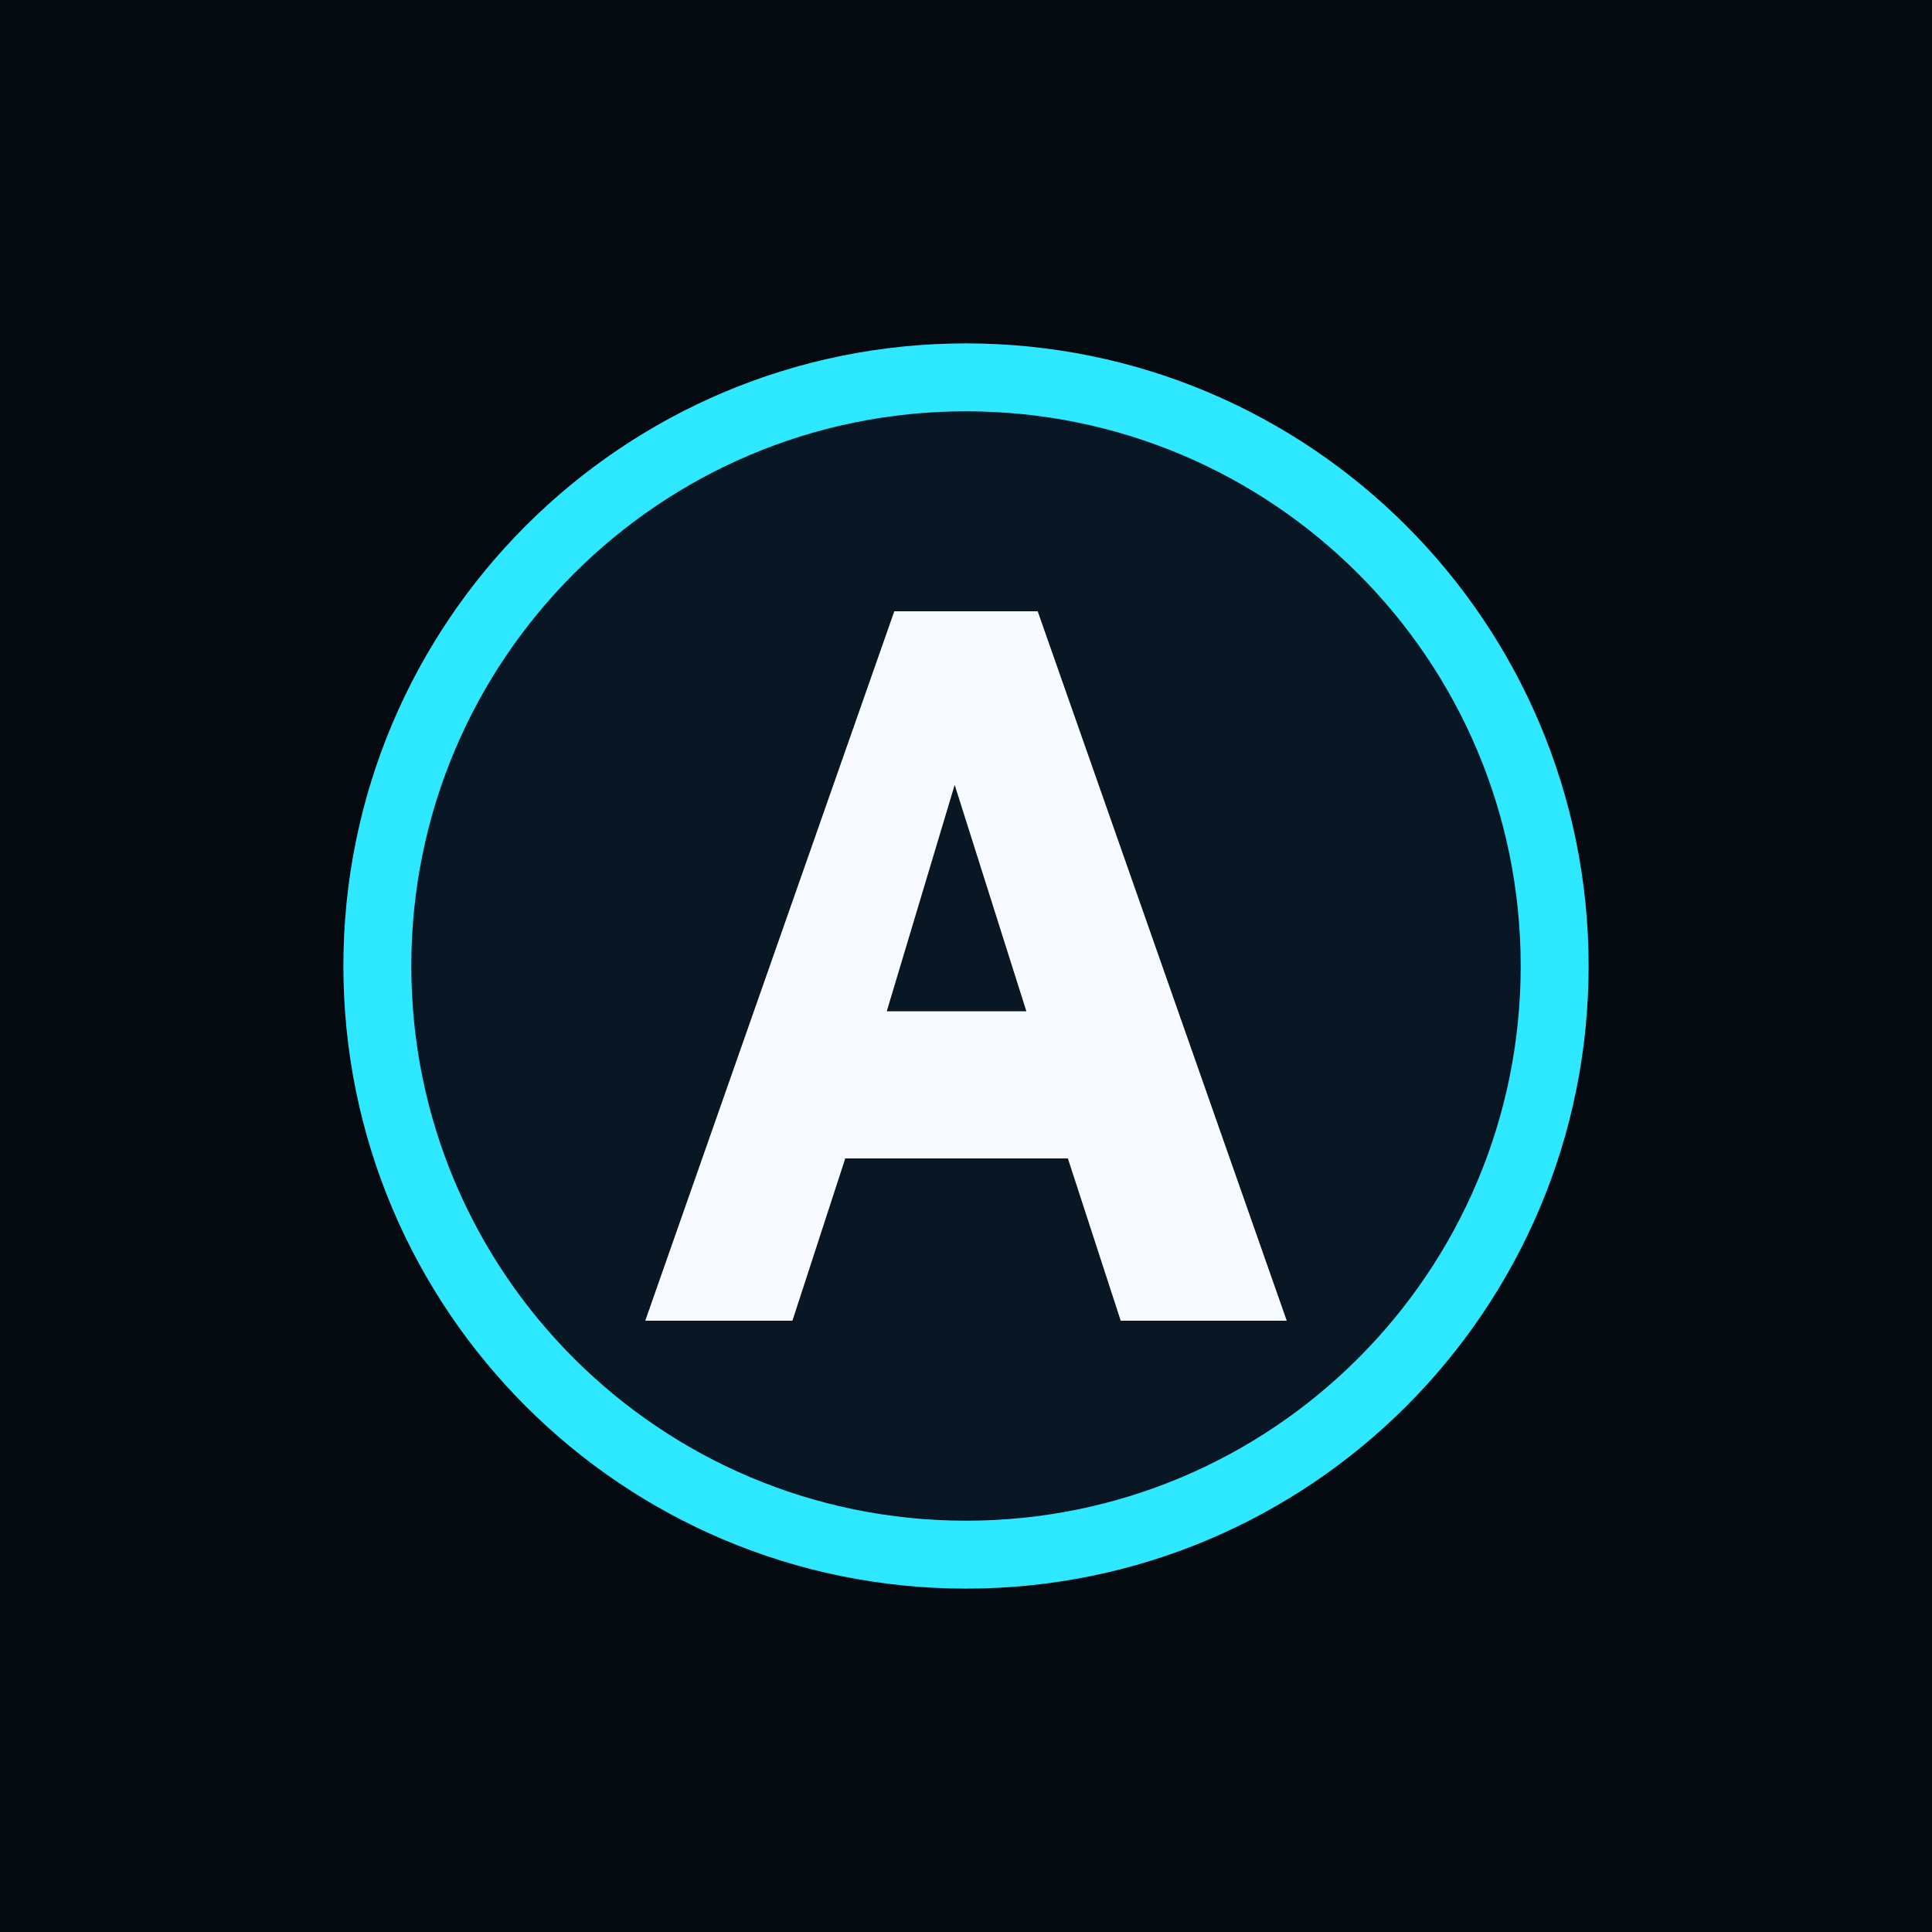
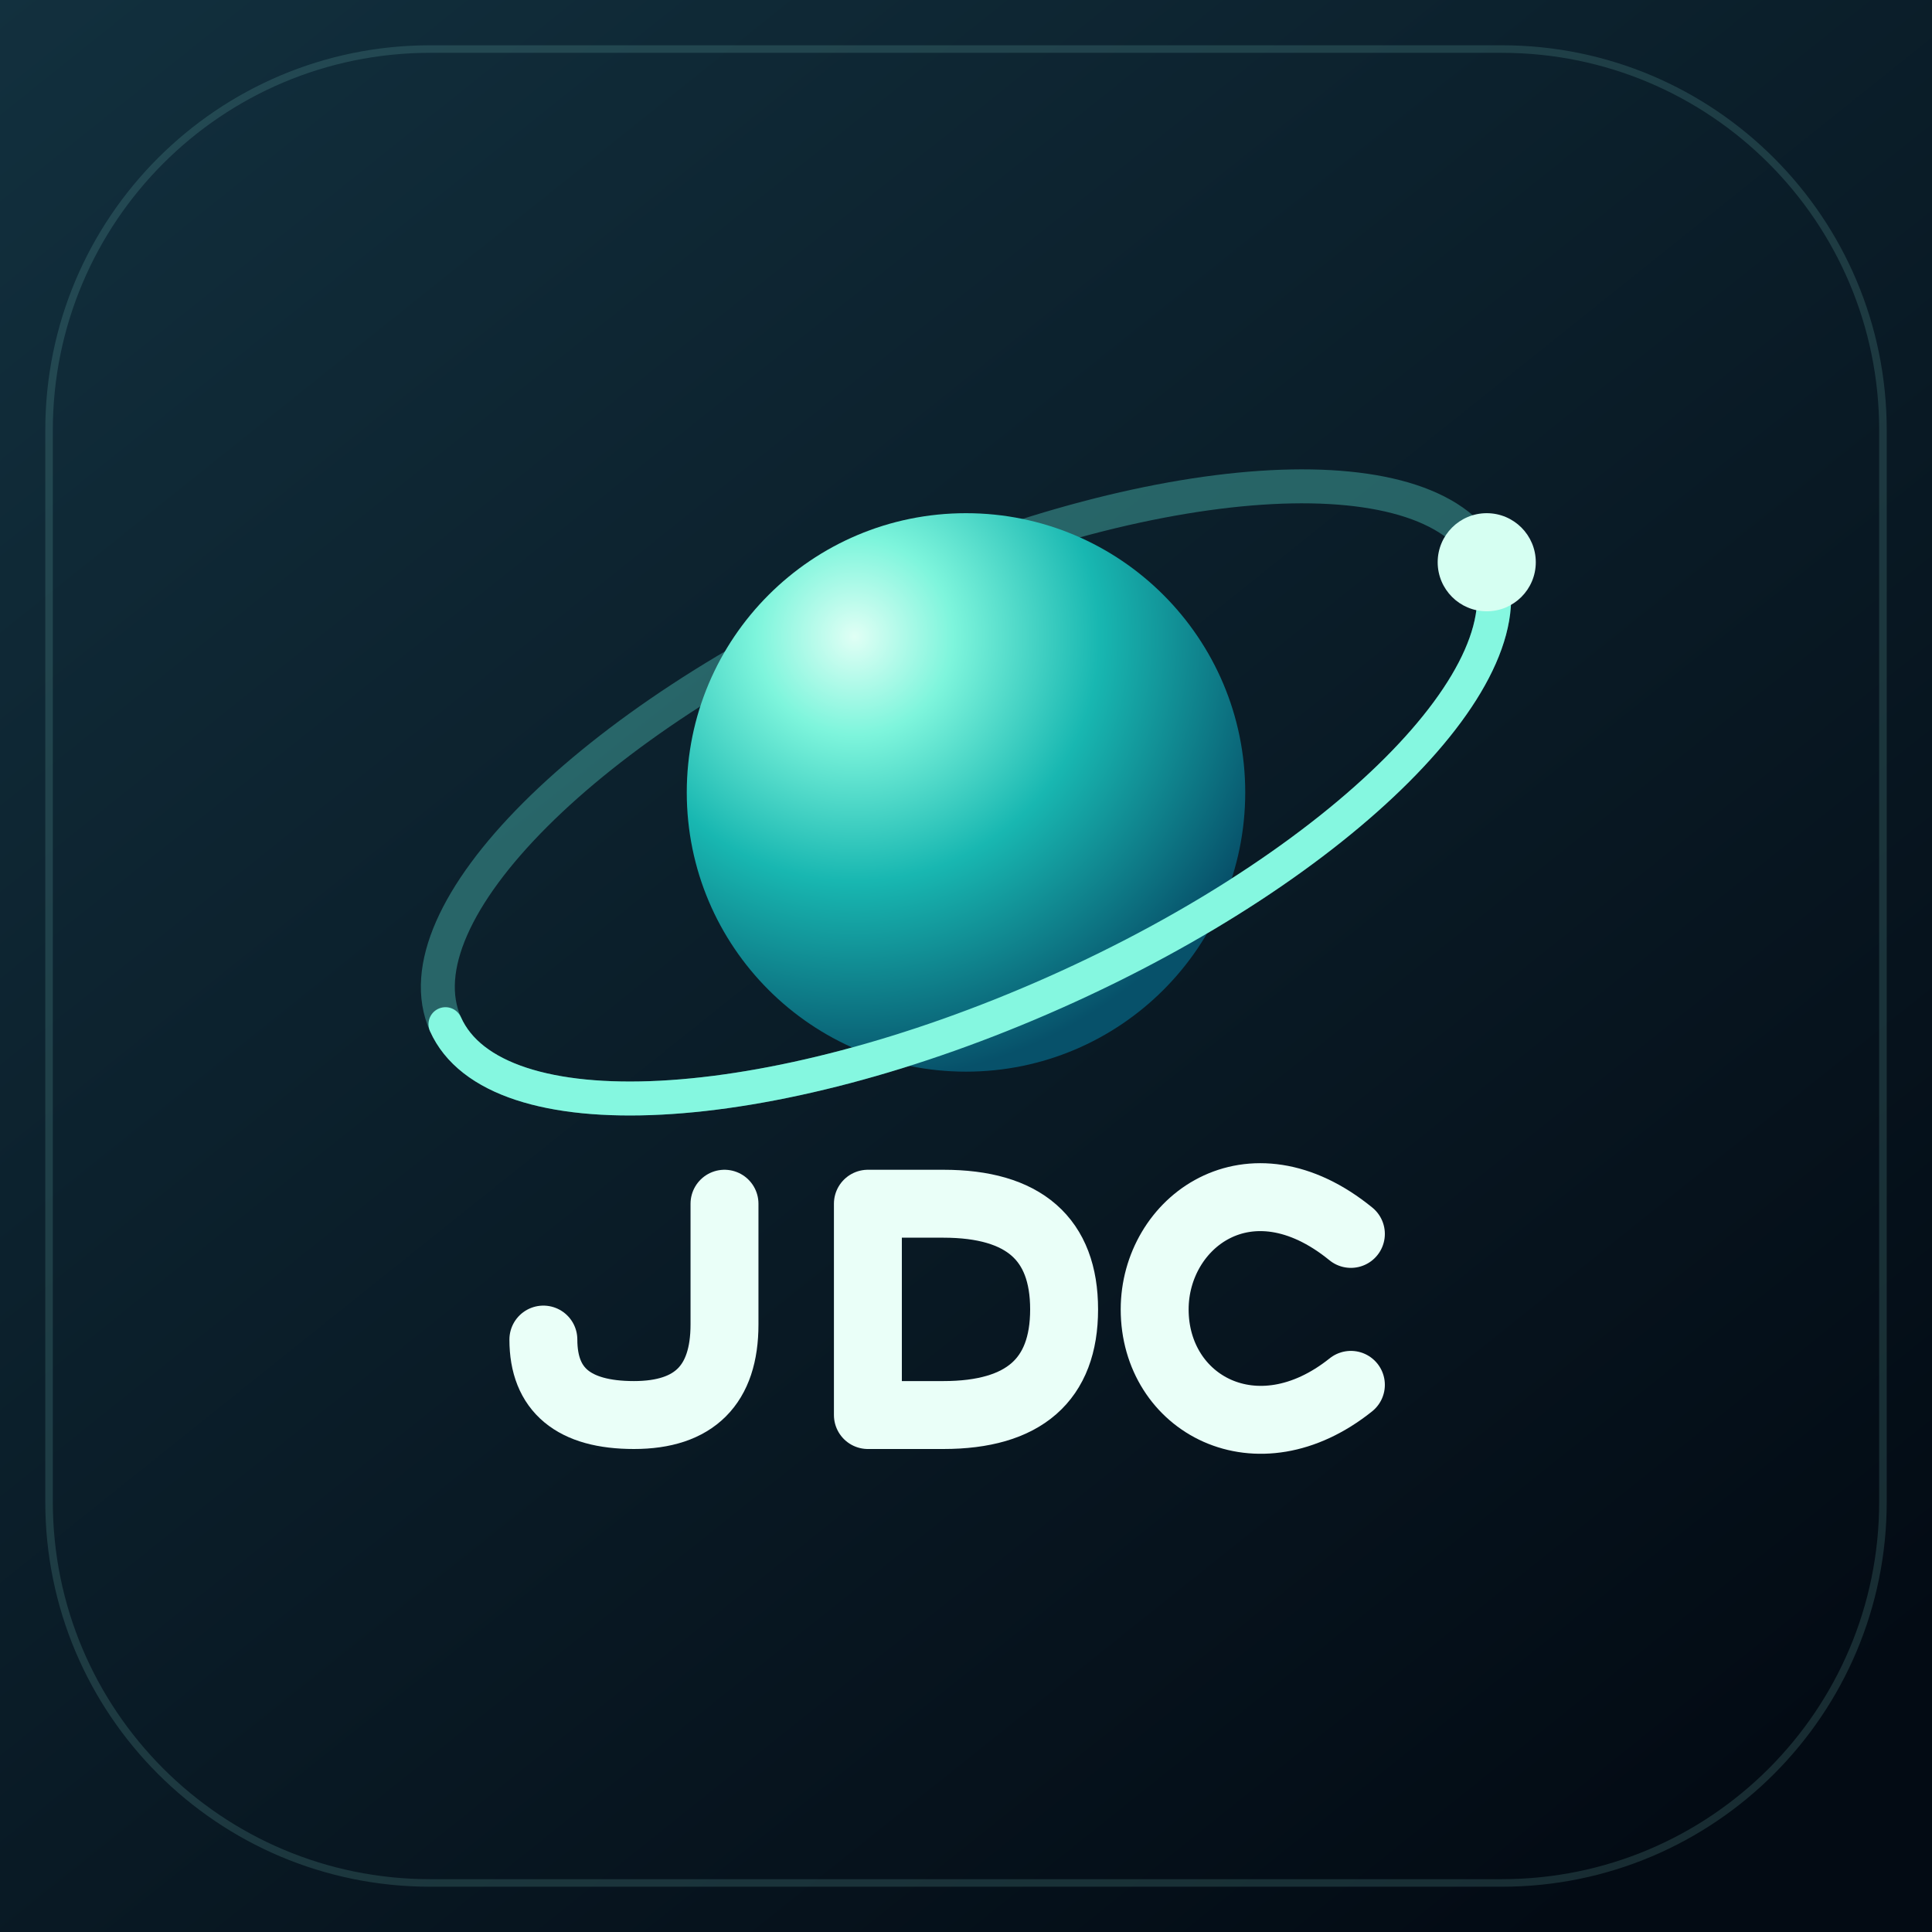
<svg xmlns="http://www.w3.org/2000/svg" viewBox="0 0 512 512">
-   <rect width="512" height="512" fill="#050a10" />
-   <circle cx="256" cy="256" r="156" fill="#091725" stroke="#2ee8ff" stroke-width="18" />
-   <path d="M171 350 237 162h38l66 188h-44l-14-43h-59l-14 43h-39Zm64-82h37l-19-60-18 60Z" fill="#f7fbff" />
+   <defs>
+     <linearGradient id="background" x2=".8" y2="1">
+       <stop stop-color="#12303e" />
+       <stop offset="1" stop-color="#030b14" />
+     </linearGradient>
+     <radialGradient id="sphere" cx="30%" cy="22%" r="80%">
+       <stop stop-color="#e0fff5" />
+       <stop offset=".22" stop-color="#7ef5dc" />
+       <stop offset=".55" stop-color="#18b7b1" />
+       <stop offset="1" stop-color="#07516a" />
+     </radialGradient>
+   </defs>
+   <rect width="512" height="512" rx="0" fill="url(#background)" />
+   <rect x="13" y="13" width="486" height="486" rx="101" fill="none" stroke="#8cebdd" stroke-opacity=".15" stroke-width="2" />
+   <ellipse cx="256" cy="210" rx="151" ry="58" transform="rotate(-24 256 210)" fill="none" stroke="#5ce6d6" stroke-opacity=".35" stroke-width="9" />
+   <circle cx="256" cy="210" r="74" fill="url(#sphere)" />
+   <path d="M105 210 A151 58 0 0 0 407 210" transform="rotate(-24 256 210)" fill="none" stroke="#85f7e0" stroke-width="9" stroke-linecap="round" />
+   <circle cx="394" cy="149" r="13" fill="#d6fff2" />
+   <g transform="translate(18 0)" fill="none" stroke="#eafff8" stroke-width="18" stroke-linecap="round" stroke-linejoin="round">
+     <path d="M174 319 V351 Q174 375 150 375 Q126 375 126 355" />
+     <path d="M212 319 V375 H232 Q264 375 264 347 Q264 319 232 319 Z" />
+     <path d="M340 327 C313 305 288 324 288 347 C288 372 315 387 340 367" />
+   </g>
</svg>
